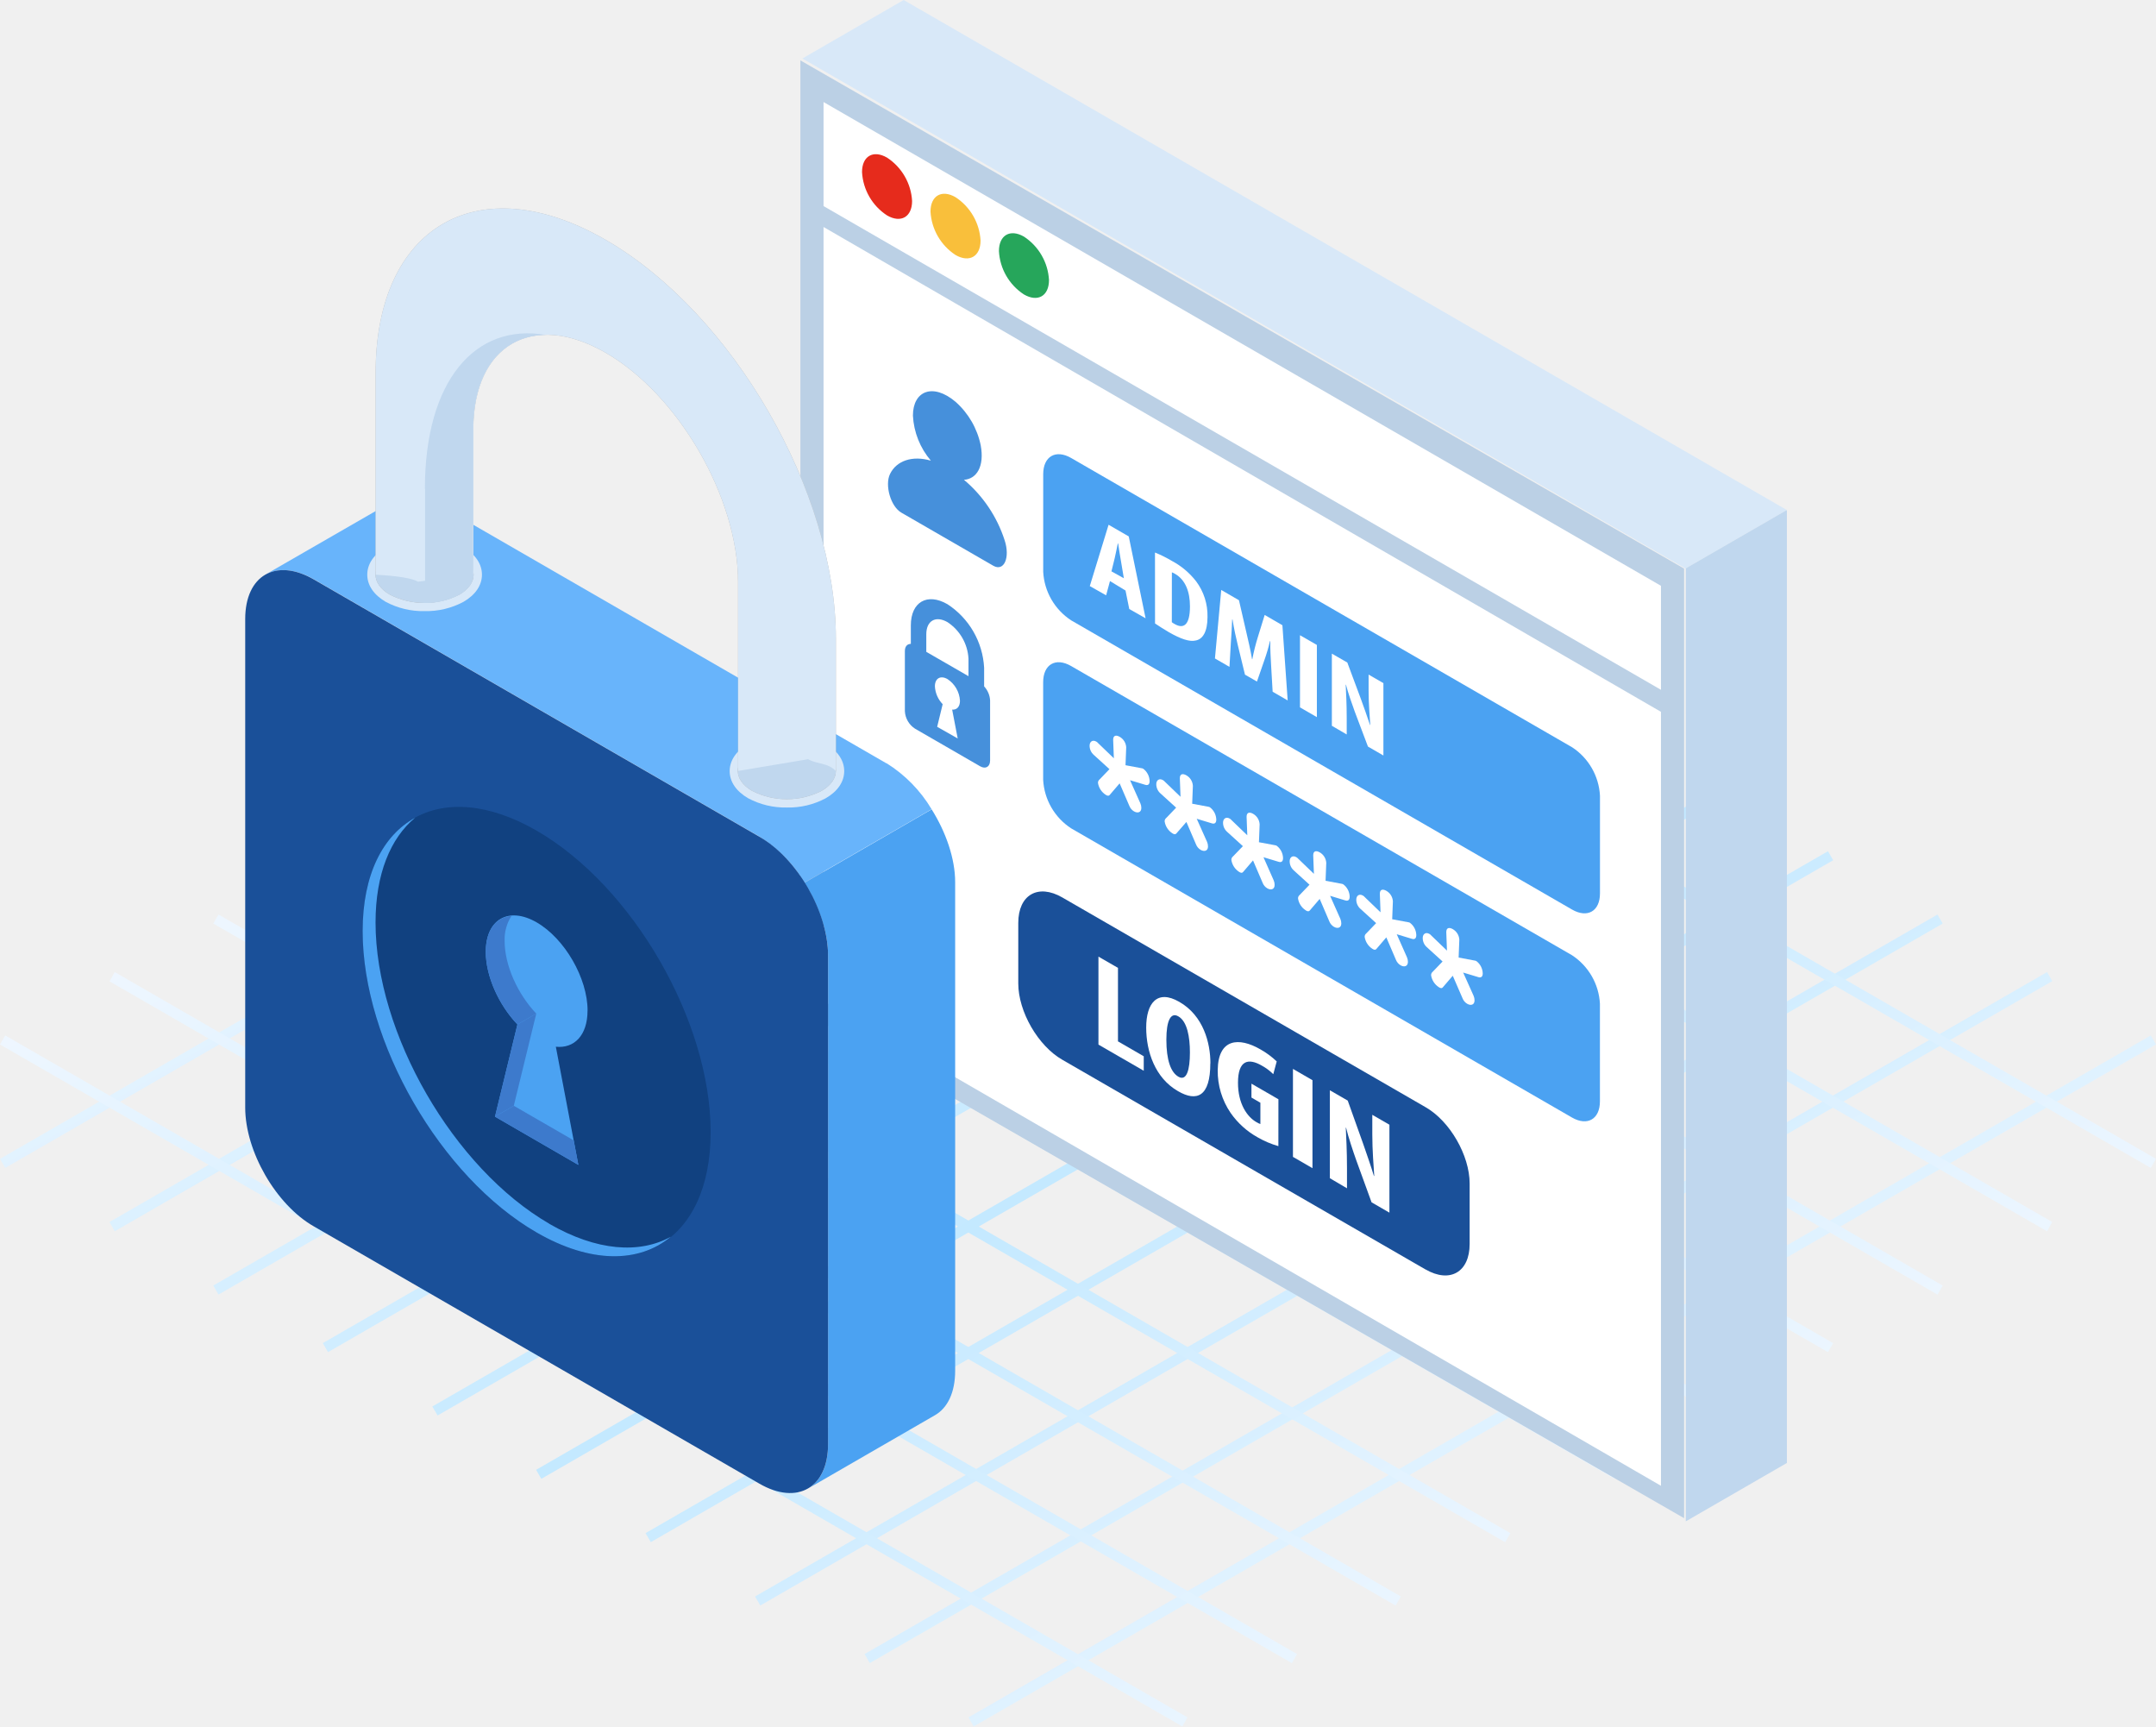
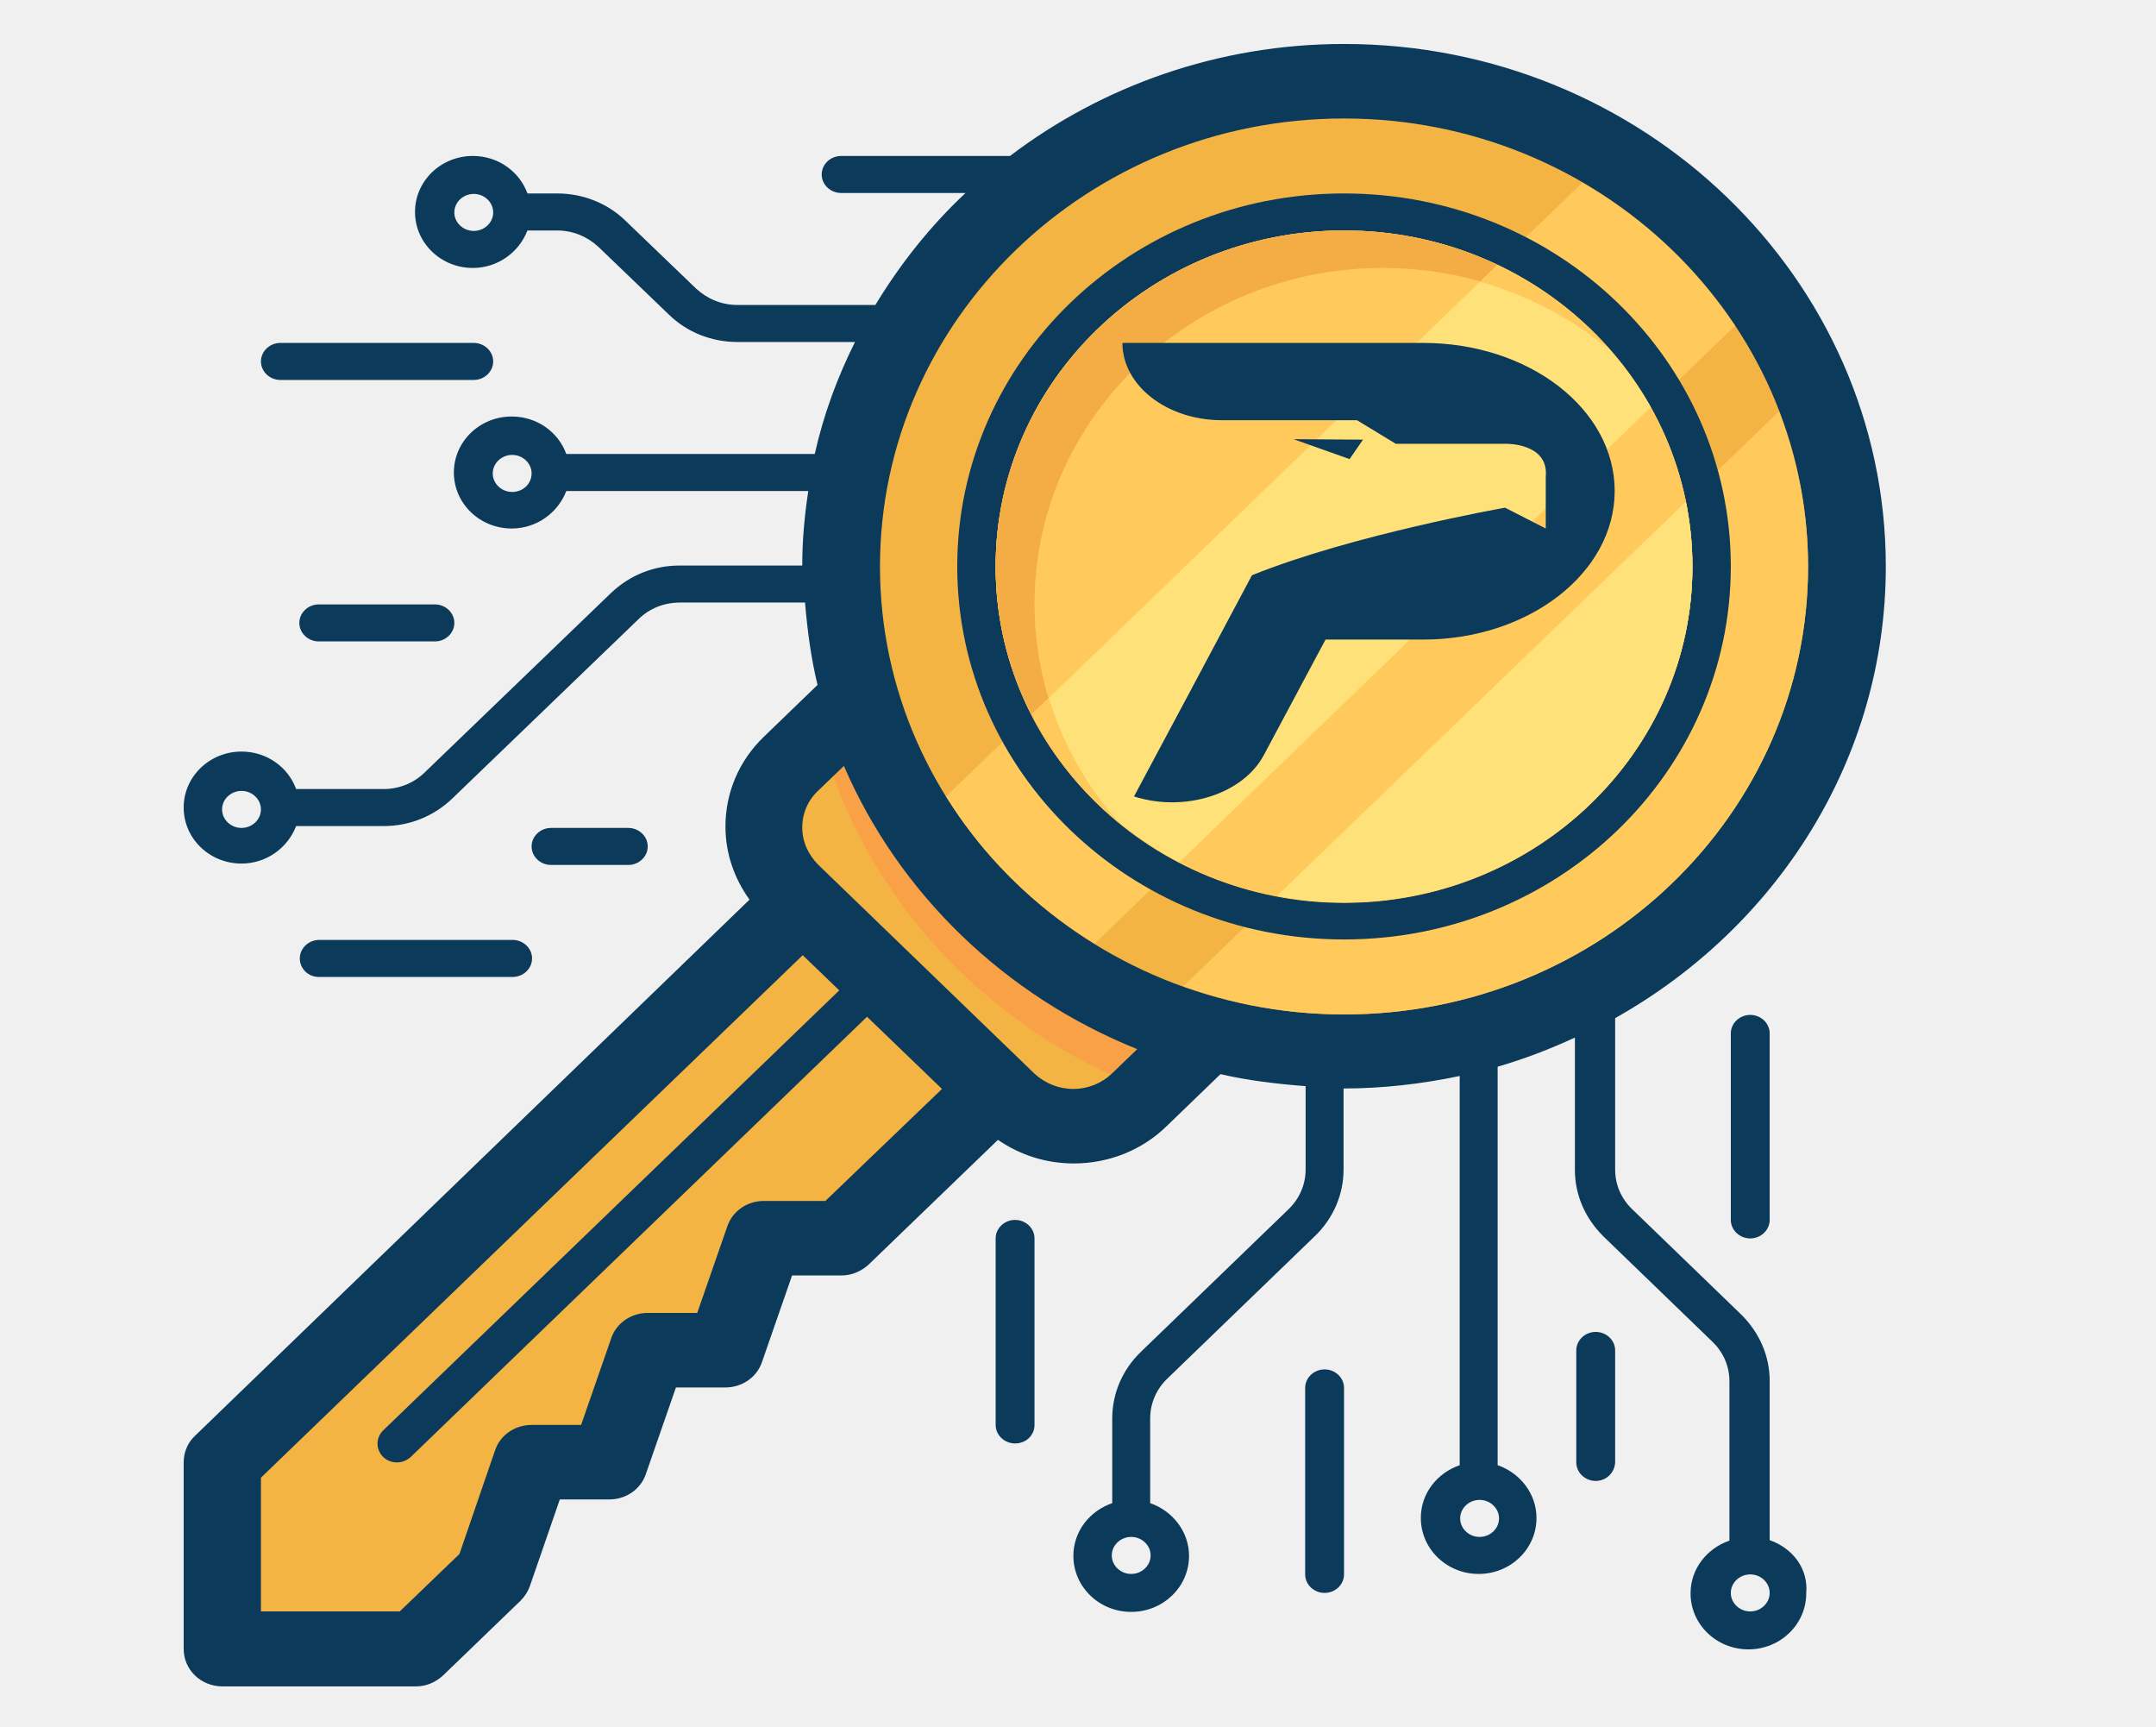
- <svg xmlns="http://www.w3.org/2000/svg" xmlns:xlink="http://www.w3.org/1999/xlink" viewBox="0 0 466 373.05">
-   <defs>
-     <style>.a{fill:#fff;}.b{fill:url(#a);}.c{fill:url(#b);}.d{fill:#bbd0e5;}.e{fill:#1a5099;}.f{fill:#4ba2f2;}.g{fill:#4690db;}.h{fill:#e62b1c;}.i{fill:#f9bf3b;}.j{fill:#26a65b;}.k{fill:#d8e8f8;}.l{mask:url(#c);}.m{fill:#c0d7ee;}.n{fill:#68b4fb;}.o{fill:#114180;}.p{fill:#b3b3b3;}.q{fill:#3d7acc;}</style>
-     <linearGradient id="a" x1="-15.86" y1="437.66" x2="-15.07" y2="436.88" gradientTransform="matrix(466, 0, 0, -270, 7440, 118302)" gradientUnits="userSpaceOnUse">
-       <stop offset="0" stop-color="#f6f9ff" />
-       <stop offset="0.53" stop-color="#c4e9ff" />
-       <stop offset="1" stop-color="#f6f9ff" />
-     </linearGradient>
-     <linearGradient id="b" x1="-15.82" y1="437.59" x2="-15.11" y2="436.94" xlink:href="#a" />
-     <mask id="c" x="364.32" y="110.21" width="21.9" height="218.55" maskUnits="userSpaceOnUse">
-       <g transform="translate(0 -0.95)">
-         <polygon class="a" points="386.22 329.71 386.22 111.15 364.32 111.15 364.32 329.71 386.22 329.71" />
+ <svg xmlns="http://www.w3.org/2000/svg" version="1.1" id="Layer_1" x="0px" y="0px" viewBox="0 0 466 373" style="enable-background:new 0 0 466 373;" xml:space="preserve">
+   <style type="text/css">
+ 	.st0{fill:#F4B444;}
+ 	.st1{fill:#F8A146;}
+ 	.st2{fill:#0C3A5B;}
+ 	.st3{fill:#FFCA5B;}
+ 	.st4{fill:#F4AD44;}
+ 	.st5{fill:#FFE17A;}
+ </style>
+   <g>
+     <polygon class="st0" points="173.5,195 48,316 48,356.3 89.8,356.3 106.6,340.1 114.9,316 131.6,316 131.6,316 140,291.8    156.7,291.8 156.7,291.8 165.1,267.6 181.8,267.6 215.3,235.3  " />
+     <path class="st0" d="M181.8,154.7L171,165.1c-3.8,3.6-5.9,8.6-5.9,13.7l0,0c0,5.2,2.1,10.1,5.9,13.8l46.7,45.1   c3.8,3.7,8.9,5.7,14.3,5.7l0,0c5.3,0,10.5-2.1,14.2-5.7l10.8-10.4L181.8,154.7z" />
+     <g>
+       <path class="st1" d="M180.1,167.7c10.3,28.4,32,51.6,59.9,64.5c0.1-0.1,0.2-0.1,0.3-0.2l10.8-10.4l5.9,5.7l-69.3-66.9L180.1,167.7    z" />
+     </g>
+     <ellipse class="st0" cx="290.5" cy="122.4" rx="108.7" ry="104.8" />
+     <g>
+       <g>
+         <path class="st2" d="M378.3,267.6c-2.3,0-4.2-1.8-4.2-4v-40.3c0-2.2,1.9-4,4.2-4c2.3,0,4.2,1.8,4.2,4v40.3     C382.5,265.8,380.6,267.6,378.3,267.6z" />
      </g>
-     </mask>
-   </defs>
-   <path class="b" d="M210.45,374l-1.13-1.95L464.87,224.69l1.13,1.95ZM188,360.31l-1.13-1.95L442.45,211l1.13,1.95Zm-23.67-12.44-1.13-1.95L418.77,198.56l1.13,1.95Zm-23.67-13.69-1.13-1.95L395.1,184.88l1.13,1.95ZM117,320.5l-1.13-1.95L371.42,171.19l1.13,1.95ZM94.58,306.81l-1.13-1.95L349,157.5l1.13,1.95ZM70.9,293.12l-1.13-1.95L325.32,143.82l1.13,1.95ZM47.23,280.68l-1.13-1.95L301.65,131.37l1.13,1.95ZM24.8,267,23.67,265,279.22,117.69l1.13,1.95ZM1.13,253.31,0,251.36,255.55,104l1.13,1.95Z" transform="translate(0 -0.95)" />
-   <path class="c" d="M464.87,253.31,209.33,105.95l1.13-1.95L466,251.36ZM442.45,267,186.9,119.64l1.13-1.95L443.57,265Zm-23.67,13.69L163.22,133.32l1.13-1.95L419.9,278.74ZM395.1,293.12,139.55,145.76l1.13-1.95L396.22,291.18Zm-23.67,13.69L115.88,159.45,117,157.5,372.55,304.86ZM349,320.5,93.45,173.14l1.13-1.95L350.12,318.55Zm-23.67,13.69L69.78,186.82l1.13-1.95L326.45,332.24Zm-23.67,13.69L46.1,200.51l1.13-1.95L302.78,345.92Zm-22.43,12.44L23.67,213,24.8,211,280.35,358.37ZM255.55,374,0,226.64l1.13-1.95L256.67,372.05Z" transform="translate(0 -0.95)" />
-   <polygon class="d" points="173 218.24 364 328.05 364 122.86 173 13.05 173 218.24" />
-   <polygon class="a" points="359 321.05 178 216.3 178 49.05 359 153.81 359 321.05" />
-   <polygon class="a" points="359 126.58 178 22.05 178 44.53 359 149.05 359 126.58" />
-   <path class="e" d="M308.12,275.26l-78.5-45.31c-5.26-3-9.53-10.42-9.53-16.5V200.38c0-6.08,4.27-8.54,9.53-5.5l78.5,45.31c5.26,3,9.53,10.42,9.53,16.5v13.06c0,6.08-4.26,8.54-9.53,5.5" transform="translate(0 -0.95)" />
-   <path class="f" d="M339.76,207.35,231.52,144.87c-3.34-1.93-6.05-.36-6.05,3.5v21.09a13.36,13.36,0,0,0,6.05,10.48l108.24,62.48c3.34,1.93,6.05.36,6.05-3.5V217.83a13.37,13.37,0,0,0-6.05-10.48" transform="translate(0 -0.95)" />
-   <path class="f" d="M339.76,162.4,231.53,99.92c-3.34-1.93-6.05-.36-6.05,3.5V124.5A13.36,13.36,0,0,0,231.53,135l108.24,62.48c3.34,1.93,6.05.37,6.05-3.49V172.88a13.37,13.37,0,0,0-6.05-10.48" transform="translate(0 -0.95)" />
-   <path class="g" d="M209.33,147.06l-9.12-5.26V138c0-2.9,2-4.08,4.56-2.63a10.1,10.1,0,0,1,4.56,7.9ZM207,160.52,202.56,158l1.19-4.89a6,6,0,0,1-1.68-3.86c0-1.73,1.21-2.42,2.71-1.57a6,6,0,0,1,2.71,4.69c0,1.31-.7,2-1.69,1.91Zm5.71-11.29h0v-4a17.5,17.5,0,0,0-7.92-13.72c-4.38-2.53-7.92-.48-7.92,4.57v4c-.76,0-1.29.53-1.29,1.55v13a4.79,4.79,0,0,0,2.17,3.76l14.08,8.13c1.2.69,2.17.13,2.17-1.25v-13a4.82,4.82,0,0,0-1.29-3Z" transform="translate(0 -0.95)" />
-   <path class="g" d="M208.31,104.63c2.78-.16,4.51-2.88,3.66-7.47a17.18,17.18,0,0,0-5.45-9.4c-4.87-4.11-9.2-2.37-9.2,3a16.28,16.28,0,0,0,3.88,9.73c-4-1.17-7.43,0-8.83,2.88-1.16,2.37.1,7,2.46,8.36l19.85,11.46c2.36,1.36,3.69-1.8,2.46-5.51a28.47,28.47,0,0,0-8.83-13.09" transform="translate(0 -0.95)" />
-   <path class="a" d="M246.48,174.53a2.45,2.45,0,0,1,.21,1c0,1-.82,1.19-1.59.74a2.36,2.36,0,0,1-1-1.18L242,170.22l-2.11,2.46c-.25.31-.55.25-.92,0a3.73,3.73,0,0,1-1.65-2.54.9.9,0,0,1,.34-.76l2.14-2.23-3.4-3.09a2.62,2.62,0,0,1-.89-2c0-.81.61-1.34,1.44-.87a1.33,1.33,0,0,1,.4.34l3.4,3.27-.15-4c0-1,.67-1.06,1.41-.64a2.79,2.79,0,0,1,1.41,2.27l-.15,3.87,3.43.64a1.05,1.05,0,0,1,.4.12,3.45,3.45,0,0,1,1.38,2.67c0,.61-.27,1-.92.81l-3.31-1Z" transform="translate(0 -0.95)" />
-   <path class="a" d="M260.89,182.85a2.47,2.47,0,0,1,.21,1c0,1-.82,1.18-1.59.74a2.36,2.36,0,0,1-1-1.18l-2.08-4.85L254.3,181c-.25.31-.55.25-.92,0a3.73,3.73,0,0,1-1.65-2.54.89.89,0,0,1,.34-.76l2.14-2.23-3.4-3.09a2.63,2.63,0,0,1-.89-2c0-.81.61-1.34,1.44-.86a1.3,1.3,0,0,1,.4.33l3.4,3.27-.15-4c0-1,.67-1.06,1.41-.64a2.79,2.79,0,0,1,1.41,2.27l-.15,3.87,3.43.64a1,1,0,0,1,.4.13,3.44,3.44,0,0,1,1.38,2.67c0,.6-.27,1-.92.81l-3.31-1Z" transform="translate(0 -0.95)" />
-   <path class="a" d="M275.29,191.16a2.49,2.49,0,0,1,.21,1c0,1-.82,1.19-1.59.74a2.36,2.36,0,0,1-1-1.18l-2.08-4.85-2.11,2.46c-.25.32-.55.25-.92,0a3.75,3.75,0,0,1-1.65-2.55.9.9,0,0,1,.34-.76l2.15-2.23-3.4-3.09a2.62,2.62,0,0,1-.89-2c0-.81.61-1.34,1.44-.87a1.38,1.38,0,0,1,.4.34l3.4,3.27-.15-4c0-1,.67-1.06,1.41-.64a2.8,2.8,0,0,1,1.41,2.27l-.15,3.87,3.43.64a1,1,0,0,1,.4.12,3.44,3.44,0,0,1,1.38,2.67c0,.61-.27,1-.92.81l-3.31-1Z" transform="translate(0 -0.95)" />
-   <path class="a" d="M289.7,199.48a2.47,2.47,0,0,1,.21,1c0,1-.82,1.18-1.59.74a2.38,2.38,0,0,1-1-1.18l-2.08-4.85-2.11,2.46c-.25.31-.55.25-.92,0a3.73,3.73,0,0,1-1.65-2.54.89.89,0,0,1,.34-.76l2.14-2.23-3.4-3.09a2.63,2.63,0,0,1-.89-2c0-.81.61-1.34,1.44-.86a1.35,1.35,0,0,1,.4.33l3.4,3.27-.15-4c0-1,.67-1.06,1.41-.64a2.79,2.79,0,0,1,1.41,2.27l-.15,3.87,3.43.64a1,1,0,0,1,.4.13,3.44,3.44,0,0,1,1.38,2.67c0,.61-.27,1-.92.81l-3.31-1Z" transform="translate(0 -0.95)" />
-   <path class="a" d="M304.1,207.79a2.49,2.49,0,0,1,.21,1c0,1-.82,1.19-1.59.74a2.36,2.36,0,0,1-1-1.18l-2.08-4.85-2.11,2.46c-.25.32-.55.25-.92,0a3.75,3.75,0,0,1-1.65-2.55.89.89,0,0,1,.34-.76l2.14-2.23-3.4-3.09a2.62,2.62,0,0,1-.89-2c0-.81.61-1.34,1.44-.86a1.33,1.33,0,0,1,.4.34l3.4,3.27-.15-4c0-1,.67-1.06,1.41-.64a2.8,2.8,0,0,1,1.41,2.27l-.15,3.87,3.43.64a1,1,0,0,1,.4.12,3.44,3.44,0,0,1,1.38,2.67c0,.61-.27,1-.92.81l-3.31-1Z" transform="translate(0 -0.95)" />
-   <path class="a" d="M318.5,216.11a2.49,2.49,0,0,1,.21,1c0,1-.82,1.19-1.59.74a2.36,2.36,0,0,1-1-1.18L314,211.79l-2.11,2.46c-.25.32-.55.25-.92,0a3.73,3.73,0,0,1-1.65-2.55.9.9,0,0,1,.34-.76l2.14-2.23-3.4-3.09a2.62,2.62,0,0,1-.89-2c0-.81.61-1.34,1.44-.87a1.33,1.33,0,0,1,.4.34l3.4,3.27-.15-4c0-1,.67-1.06,1.41-.64a2.8,2.8,0,0,1,1.41,2.27l-.15,3.87,3.43.64a1,1,0,0,1,.4.12,3.44,3.44,0,0,1,1.38,2.67c0,.61-.27,1-.92.81l-3.31-1Z" transform="translate(0 -0.95)" />
-   <path class="a" d="M242.91,125.9l-.61-3.62c-.2-1.06-.45-2.76-.62-3.89l-.08,0c-.2.93-.47,2.39-.67,3.18l-.7,2.84Zm-3,.61-.83,3.08-3.53-2,4.06-13.25,4.36,2.52,3.64,17.69-3.53-2-.81-4Z" transform="translate(0 -0.95)" />
-   <path class="a" d="M253.28,135.4a4.79,4.79,0,0,0,.64.41c1.75,1,3.28.46,3.28-3.84,0-3.19-1-5.72-3.19-7a3.42,3.42,0,0,0-.72-.35Zm-3.64-15.06a27.49,27.49,0,0,1,3.7,1.84,16.38,16.38,0,0,1,5.2,4.39,12.37,12.37,0,0,1,2.45,7.7c0,3.15-1,4.83-2.61,5.09-1.25.29-3.11-.3-5.73-1.8-1.14-.66-2.28-1.41-3-1.89Z" transform="translate(0 -0.95)" />
-   <path class="a" d="M274.74,144.73c-.08-1.53-.22-3.62-.17-5.25l-.08,0a36.94,36.94,0,0,1-1.2,4.1l-1.61,4.64-2.59-1.49-1.55-6.38c-.36-1.46-.86-3.69-1.14-5.54l-.08,0c-.06,1.66-.17,3.56-.28,5l-.3,5.24-3.14-1.82,1.36-14.8,3.83,2.22,1.5,6.51c.53,2.27,1,4.28,1.33,6.23l.06,0a42.62,42.62,0,0,1,1.19-4.77l1.48-4.79,3.83,2.22,1.14,16.25-3.25-1.88Z" transform="translate(0 -0.95)" />
-   <polygon class="a" points="284.63 139.36 284.63 154.96 280.98 152.85 280.98 137.26 284.63 139.36" />
-   <path class="a" d="M287.87,157.78V142.19l3.34,1.92,2.9,7.78c.55,1.52,1.47,4.06,2,5.71l.06,0c-.11-1.71-.36-4.56-.36-7.43v-3.45l3.2,1.84V164.2l-3.34-1.93-2.86-7.58c-.61-1.67-1.47-4.13-1.89-5.79l-.06,0c.08,1.62.22,4.11.22,7.23v3.52Z" transform="translate(0 -0.95)" />
-   <polygon class="a" points="237.42 206.71 241.64 209.14 241.64 225.02 247.21 228.24 247.21 231.37 237.42 225.72 237.42 206.71" />
-   <path class="a" d="M252.1,225.63c0,4.32.93,7.05,2.64,8s2.45-1.4,2.45-5.27c0-3.33-.58-6.68-2.48-7.78-1.67-1-2.61.93-2.61,5m9.5,5.14c0,7.16-2.9,8.4-7,6-4.93-2.84-6.86-8.52-6.86-13.74s2.35-8.32,7.15-5.55c5.25,3,6.73,8.93,6.73,13.28" transform="translate(0 -0.95)" />
-   <path class="a" d="M276.31,248.61a20.18,20.18,0,0,1-4.51-1.92,17.37,17.37,0,0,1-5.8-5.24,16,16,0,0,1-2.8-9.28c.09-6.86,4.61-7.14,9.21-4.48a17.71,17.71,0,0,1,3.54,2.61l-.74,2.76a11,11,0,0,0-2.48-1.85c-2.86-1.65-5.15-1.25-5.15,3.71,0,4.57,2,7.38,4,8.51a3.67,3.67,0,0,0,.84.4v-4.6l-1.93-1.12v-3l5.83,3.37Z" transform="translate(0 -0.95)" />
-   <polygon class="a" points="283.68 233.41 283.68 252.42 279.46 249.98 279.46 230.97 283.68 233.41" />
-   <path class="a" d="M287.44,255.54v-19l3.86,2.23,3.35,9.38c.64,1.84,1.71,4.91,2.31,6.9l.07,0c-.13-2.08-.42-5.55-.42-9v-4.21l3.7,2.14v19l-3.86-2.23-3.32-9.13c-.71-2-1.71-5-2.19-7l-.06,0c.09,2,.26,5,.26,8.81v4.29Z" transform="translate(0 -0.95)" />
-   <path class="h" d="M197.14,44.38c0,3.45-2.42,4.85-5.41,3.12a11.94,11.94,0,0,1-5.41-9.37c0-3.45,2.42-4.85,5.41-3.12a12,12,0,0,1,5.41,9.37" transform="translate(0 -0.95)" />
-   <path class="i" d="M211.94,52.92c0,3.45-2.42,4.85-5.41,3.13a12,12,0,0,1-5.41-9.37c0-3.45,2.42-4.85,5.41-3.12a12,12,0,0,1,5.41,9.37" transform="translate(0 -0.95)" />
-   <path class="j" d="M226.73,61.46c0,3.45-2.42,4.85-5.41,3.12a11.94,11.94,0,0,1-5.41-9.37c0-3.45,2.42-4.85,5.41-3.13a12,12,0,0,1,5.41,9.37" transform="translate(0 -0.95)" />
-   <polygon class="k" points="364.32 122.85 173.42 12.64 195.32 0 386.22 110.21 364.32 122.85" />
-   <g class="l">
-     <polygon class="m" points="364.33 328.76 364.32 122.84 386.22 110.2 386.22 316.12 364.33 328.76" />
+     </g>
+     <g>
+       <g>
+         <path class="st2" d="M56.4,78.1c0-2.2,1.9-4,4.2-4h41.8c2.3,0,4.2,1.8,4.2,4c0,2.2-1.9,4-4.2,4H60.6     C58.3,82.1,56.4,80.3,56.4,78.1z" />
+       </g>
+     </g>
+     <g>
+       <g>
+         <path class="st2" d="M286.3,344.2c-2.3,0-4.2-1.8-4.2-4v-40.3c0-2.2,1.9-4,4.2-4c2.3,0,4.2,1.8,4.2,4v40.3     C290.5,342.4,288.6,344.2,286.3,344.2z" />
+       </g>
+     </g>
+     <g>
+       <g>
+         <path class="st2" d="M344.9,320c-2.3,0-4.2-1.8-4.2-4v-24.2c0-2.2,1.9-4,4.2-4c2.3,0,4.2,1.8,4.2,4V316     C349,318.2,347.2,320,344.9,320z" />
+       </g>
+     </g>
+     <g>
+       <g>
+         <path class="st2" d="M94,138.6H68.9c-2.3,0-4.2-1.8-4.2-4s1.9-4,4.2-4H94c2.3,0,4.2,1.8,4.2,4S96.3,138.6,94,138.6z" />
+       </g>
+     </g>
+     <g>
+       <g>
+         <path class="st2" d="M135.8,186.9h-16.7c-2.3,0-4.2-1.8-4.2-4s1.9-4,4.2-4h16.7c2.3,0,4.2,1.8,4.2,4S138.1,186.9,135.8,186.9z" />
+       </g>
+     </g>
+     <g>
+       <g>
+         <path class="st2" d="M219.4,311.9c-2.3,0-4.2-1.8-4.2-4v-40.3c0-2.2,1.9-4,4.2-4c2.3,0,4.2,1.8,4.2,4v40.3     C223.6,310.1,221.8,311.9,219.4,311.9z" />
+       </g>
+     </g>
+     <g>
+       <g>
+         <path class="st2" d="M64.8,207.1c0-2.2,1.9-4,4.2-4h41.8c2.3,0,4.2,1.8,4.2,4s-1.9,4-4.2,4H68.9     C66.6,211.1,64.8,209.3,64.8,207.1z" />
+       </g>
+     </g>
+     <path class="st2" d="M382.5,332.8v-34.4c0-5.4-2.2-10.4-6.1-14.3l-23.6-22.8c-2.4-2.3-3.7-5.3-3.7-8.6V220   c34.9-19.6,58.5-55.9,58.5-97.6c0-62.2-52.5-112.9-117.1-112.9c-27.2,0-52.3,9.1-72.2,24.2h-36.5c-2.3,0-4.2,1.8-4.2,4   c0,2.2,1.9,4,4.2,4h26.9c-7.6,7.1-14.1,15.3-19.5,24.2h-29.8c-3.4,0-6.5-1.3-8.9-3.5l-15.3-14.7c-3.9-3.8-9.2-5.9-14.8-5.9h-6.4   c-1.7-4.7-6.3-8.1-11.8-8.1c-6.9,0-12.5,5.4-12.5,12.1s5.6,12.1,12.5,12.1c5.4,0,10-3.4,11.8-8.1h6.4c3.4,0,6.5,1.3,8.9,3.5   l15.3,14.7c3.9,3.8,9.2,5.9,14.8,5.9h25.4c-3.8,7.6-6.8,15.7-8.7,24.2h-53.7c-1.7-4.7-6.3-8.1-11.8-8.1c-6.9,0-12.5,5.4-12.5,12.1   c0,6.7,5.6,12.1,12.5,12.1c5.4,0,10-3.4,11.8-8.1h52.3c-0.8,5.3-1.3,10.6-1.3,16.1h-26.5c-5.6,0-10.8,2.1-14.8,5.9l-40.4,38.9   c-2.4,2.3-5.5,3.5-8.9,3.5H64c-1.7-4.7-6.3-8.1-11.8-8.1c-6.9,0-12.5,5.4-12.5,12.1c0,6.7,5.6,12.1,12.5,12.1   c5.4,0,10-3.4,11.8-8.1h18.9c5.6,0,10.8-2.1,14.8-5.9l40.4-38.9c2.4-2.3,5.5-3.5,8.9-3.5h27c0.5,6,1.3,12,2.7,17.8l-11.6,11.2   c-5.4,5.2-8.3,12.1-8.3,19.4c0,5.8,1.9,11.2,5.2,15.8L42.1,310.3c-1.6,1.5-2.4,3.6-2.4,5.7v40.3c0,4.5,3.7,8.1,8.4,8.1h41.8   c2.2,0,4.3-0.9,5.9-2.4l16.7-16.1c0.9-0.9,1.6-2,2-3.1L121,324h10.7c3.6,0,6.8-2.2,7.9-5.5l6.5-18.7h10.7c3.6,0,6.8-2.2,7.9-5.5   l6.5-18.7h10.7c2.2,0,4.3-0.9,5.9-2.4l27.9-26.9c4.8,3.3,10.4,5.1,16.4,5.1c0,0,0,0,0,0c7.6,0,14.8-2.9,20.1-8.1l11.6-11.2   c6,1.4,12.1,2.1,18.4,2.6v18c0,3.2-1.3,6.3-3.7,8.6l-32,30.9c-3.9,3.8-6.1,8.9-6.1,14.3v18.3c-4.9,1.7-8.4,6.1-8.4,11.4   c0,6.7,5.6,12.1,12.5,12.1c6.9,0,12.5-5.4,12.5-12.1c0-5.2-3.5-9.7-8.4-11.4v-18.3c0-3.2,1.3-6.3,3.7-8.6l32-30.9   c3.9-3.8,6.1-8.9,6.1-14.3v-17.5c8.6,0,17-1,25.1-2.7v84.1c-4.9,1.7-8.4,6.1-8.4,11.4c0,6.7,5.6,12.1,12.5,12.1   c6.9,0,12.5-5.4,12.5-12.1c0-5.2-3.5-9.7-8.4-11.4v-86.1c5.8-1.7,11.3-3.8,16.7-6.3v28.6c0,5.4,2.2,10.4,6.1,14.3l23.6,22.8   c2.4,2.3,3.7,5.3,3.7,8.6v34.4c-4.9,1.7-8.4,6.1-8.4,11.4c0,6.7,5.6,12.1,12.5,12.1c6.9,0,12.5-5.4,12.5-12.1   C390.9,338.9,387.4,334.5,382.5,332.8z M102.4,49.9c-2.3,0-4.2-1.8-4.2-4s1.9-4,4.2-4c2.3,0,4.2,1.8,4.2,4S104.7,49.9,102.4,49.9z    M110.7,106.3c-2.3,0-4.2-1.8-4.2-4c0-2.2,1.9-4,4.2-4c2.3,0,4.2,1.8,4.2,4C114.9,104.5,113.1,106.3,110.7,106.3z M52.2,178.9   c-2.3,0-4.2-1.8-4.2-4s1.9-4,4.2-4c2.3,0,4.2,1.8,4.2,4S54.5,178.9,52.2,178.9z M244.5,340.1c-2.3,0-4.2-1.8-4.2-4s1.9-4,4.2-4   c2.3,0,4.2,1.8,4.2,4S246.8,340.1,244.5,340.1z M319.8,332.1c-2.3,0-4.2-1.8-4.2-4s1.9-4,4.2-4c2.3,0,4.2,1.8,4.2,4   S322.1,332.1,319.8,332.1z M178.4,259.5h-13.3c-3.6,0-6.8,2.2-7.9,5.5l-6.5,18.7H140c-3.6,0-6.8,2.2-7.9,5.5l-6.5,18.7h-10.7   c-3.6,0-6.8,2.2-7.9,5.5l-7.7,22.4l-12.9,12.4h-30v-28.9l117.1-112.9l7.9,7.6l-98.6,95.1c-1.6,1.6-1.6,4.1,0,5.7   c0.8,0.8,1.9,1.2,3,1.2c1.1,0,2.1-0.4,3-1.2l98.6-95.1l16.2,15.6L178.4,259.5z M240.3,232c-2.2,2.1-5.2,3.3-8.3,3.3h0   c-3.2,0-6.1-1.2-8.4-3.3l-46.7-45.1c-2.2-2.2-3.5-5-3.5-8.1c0-3,1.2-5.9,3.5-8l5.5-5.3c11.9,27.6,34.8,49.7,63.4,61.2L240.3,232z    M190.2,122.4c0-53.4,45-96.8,100.3-96.8c55.3,0,100.3,43.4,100.3,96.8s-45,96.8-100.3,96.8C235.2,219.2,190.2,175.8,190.2,122.4z    M378.3,348.2c-2.3,0-4.2-1.8-4.2-4s1.9-4,4.2-4c2.3,0,4.2,1.8,4.2,4S380.6,348.2,378.3,348.2z" />
+     <g>
+       <path class="st3" d="M236.6,203.9L375,70.4c-8.4-12.6-19.7-23.2-33-30.9L204.5,172.1C212.5,185,223.5,195.9,236.6,203.9z" />
+     </g>
+     <g>
+       <path class="st3" d="M255.8,213.1c10.8,3.9,22.5,6.1,34.7,6.1c55.4,0,100.3-43.3,100.3-96.8c0-11.8-2.3-23-6.3-33.5L255.8,213.1z" />
+     </g>
+     <g>
+       <path class="st2" d="M290.5,49.9c41.5,0,75.3,32.6,75.3,72.6c0,40-33.8,72.6-75.3,72.6c-41.5,0-75.3-32.6-75.3-72.6    C215.3,82.4,249,49.9,290.5,49.9 M290.5,41.8c-46.2,0-83.6,36.1-83.6,80.6c0,44.5,37.4,80.6,83.6,80.6c46.2,0,83.6-36.1,83.6-80.6    C374.1,77.9,336.7,41.8,290.5,41.8L290.5,41.8z" />
+     </g>
+     <g>
+       <ellipse class="st3" cx="290.5" cy="122.4" rx="75.3" ry="72.6" />
+     </g>
+     <g>
+       <ellipse class="st3" cx="290.5" cy="122.4" rx="75.3" ry="72.6" />
+     </g>
+     <g>
+       <path class="st4" d="M223.6,130.5c0-40,33.8-72.6,75.3-72.6c18.6,0,35.7,6.6,48.8,17.4c-13.8-15.6-34.3-25.5-57.2-25.5    c-41.5,0-75.3,32.6-75.3,72.6c0,22.1,10.3,41.8,26.4,55.1C230.5,164.9,223.6,148.5,223.6,130.5z" />
+     </g>
+     <g>
+       <path class="st5" d="M323.6,57.3l-100.5,97c6.9,13.6,18.1,24.8,31.8,32L356.8,88C349.3,74.7,337.6,64,323.6,57.3z" />
+     </g>
+     <g>
+       <g>
+         <path class="st3" d="M347.7,75.4c-6.6-7.5-14.9-13.6-24.1-18l-3.7,3.5C330.2,63.8,339.7,68.8,347.7,75.4z" />
+       </g>
+       <g>
+         <path class="st3" d="M241.7,177.6c-6.8-7.7-12-16.8-15-26.8l-3.7,3.5C227.6,163.2,233.9,171.2,241.7,177.6z" />
+       </g>
+     </g>
+     <g>
+       <path class="st5" d="M290.5,195c41.5,0,75.3-32.6,75.3-72.6c0-4.8-0.5-9.4-1.4-14L276,193.6C280.7,194.5,285.6,195,290.5,195z" />
+     </g>
+     <path class="st2" d="M349,106.1c0,17.7-18.6,32.1-41.4,32.1h-21.1l-13.3,24.9c-4.5,8.5-17.1,12.5-28.1,9   c6.1-11.4,16.1-30.1,25.5-47.8c21.8-8.8,54.7-14.6,54.7-14.6l8.8,4.5V103c0.7-7.2-8.4-7.1-8.4-7.1l-24,0l-8.4-5.1h-29.2   c-11.9,0-21.5-7.5-21.5-16.7c20.3,0,65,0,65,0C330.5,74.1,349,88.4,349,106.1z M279.6,94.9l12.1,4.3l2.9-4.2L279.6,94.9z" />
  </g>
-   <path class="n" d="M191.61,165.9,95.29,110.3c-4.09-2.36-7.8-2.59-10.48-1L57.34,125.12c2.69-1.54,6.39-1.32,10.49,1l96.31,55.6a29.62,29.62,0,0,1,9.75,9.94l27.47-15.85a29.64,29.64,0,0,0-9.75-9.95" transform="translate(0 -0.95)" />
-   <path class="f" d="M173.9,191.7c3.09,4.92,5.08,10.62,5.08,15.74V313c0,4.73-1.66,8.05-4.34,9.6l27.46-15.86c2.69-1.55,4.35-4.87,4.35-9.6V191.58c0-5.12-2-10.82-5.08-15.74Z" transform="translate(0 -0.95)" />
-   <path class="e" d="M164.15,181.76l-96.32-55.6c-8.19-4.72-14.83-.89-14.83,8.56V240.27c0,9.46,6.64,21,14.83,25.68l96.32,55.6c8.19,4.72,14.83.89,14.83-8.56V207.44c0-9.45-6.64-21-14.83-25.68" transform="translate(0 -0.95)" />
-   <path class="o" d="M153.6,245.57c0,24-16.84,33.7-37.61,21.71s-37.61-41.15-37.61-65.13,16.84-33.7,37.61-21.71,37.61,41.15,37.61,65.13" transform="translate(0 -0.95)" />
-   <path class="f" d="M118.78,265.41c-20.77-12-37.61-41.15-37.61-65.13,0-10.47,3.22-18.22,8.56-22.64-7,3.85-11.35,12.32-11.35,24.5,0,24,16.84,53.14,37.61,65.13,11.7,6.75,22.15,6.62,29,.92-6.78,3.73-16,3.11-26.26-2.79" transform="translate(0 -0.95)" />
-   <path class="f" d="M127,219.32c0-7-4.93-15.55-11-19.06s-11-.66-11,6.35c0,5.32,2.83,11.49,6.84,15.7L107,242.24l18,10.42-4.86-25.53c4,.42,6.85-2.49,6.85-7.8" transform="translate(0 -0.95)" />
-   <path class="k" d="M170.09,175.44a17,17,0,0,1-8.38-2c-2.58-1.49-4-3.58-4-5.87s1.42-4.39,4-5.88a18.31,18.31,0,0,1,16.76,0c2.58,1.49,4,3.58,4,5.88s-1.42,4.39-4,5.87a17,17,0,0,1-8.38,2" transform="translate(0 -0.95)" />
-   <path class="k" d="M91.78,133a17,17,0,0,1-8.4-2c-2.58-1.49-4-3.58-4-5.88s1.42-4.39,4-5.89a18.32,18.32,0,0,1,16.79,0c2.58,1.49,4,3.58,4,5.89s-1.42,4.39-4,5.88a17,17,0,0,1-8.39,2" transform="translate(0 -0.95)" />
-   <path class="p" d="M177.57,163.22c4.13,2.38,4.13,6.25,0,8.63a16.56,16.56,0,0,1-15,0c-4.13-2.39-4.13-6.25,0-8.63a16.51,16.51,0,0,1,15,0" transform="translate(0 -0.95)" />
-   <path class="p" d="M99.27,120.8c4.13,2.39,4.13,6.26,0,8.65a16.58,16.58,0,0,1-15,0c-4.14-2.39-4.14-6.26,0-8.65a16.55,16.55,0,0,1,15,0" transform="translate(0 -0.95)" />
-   <path class="p" d="M90.37,126.64l11.94-1.52V93.7c0-18.22,12.83-25.63,28.61-16.52s28.61,31.34,28.61,49.55v40.81L174.67,165c2,1.14,4.3.73,6,2.58V138.93c0-31.71-22.27-70.28-49.74-86.14h0c-27.47-15.86-49.74-3-49.74,28.72v43.62c1.69.11,7.21.38,9.18,1.52" transform="translate(0 -0.95)" />
-   <path class="m" d="M177.57,163.22c4.13,2.38,4.13,6.25,0,8.63a16.56,16.56,0,0,1-15,0c-4.13-2.39-4.13-6.25,0-8.63a16.51,16.51,0,0,1,15,0" transform="translate(0 -0.95)" />
-   <path class="m" d="M99.27,120.8c4.13,2.39,4.13,6.26,0,8.65a16.58,16.58,0,0,1-15,0c-4.14-2.39-4.14-6.26,0-8.65a16.55,16.55,0,0,1,15,0" transform="translate(0 -0.95)" />
-   <path class="k" d="M90.37,126.64l11.94-1.52V93.7c0-18.22,12.83-25.63,28.61-16.52s28.61,31.34,28.61,49.55v40.81L174.67,165c2,1.14,4.3.73,6,2.58V138.93c0-31.71-22.27-70.28-49.74-86.14h0c-27.47-15.86-49.74-3-49.74,28.72v43.62c1.69.11,7.21.38,9.18,1.52" transform="translate(0 -0.95)" />
-   <path class="m" d="M91.88,106.57v24.67a15.25,15.25,0,0,0,7.39-1.78c2.24-1.29,3.22-3,3-4.7V93.7c0-12.84,6.4-20.28,15.69-20.38-15.24-2.63-26.12,9.87-26.12,33.25" transform="translate(0 -0.95)" />
-   <path class="q" d="M109.07,204.26a9.33,9.33,0,0,1,1.49-5.41c-3.31.27-5.57,3-5.57,7.77,0,5.31,2.83,11.49,6.84,15.7l4.08-2.35c-4-4.21-6.84-10.39-6.84-15.71" transform="translate(0 -0.95)" />
-   <polygon class="q" points="124 246.41 111.06 238.94 106.97 241.29 125.01 251.71 124 246.41" />
-   <polygon class="q" points="111.05 238.94 115.91 219.02 111.83 221.38 106.97 241.29 111.05 238.94" />
</svg>
